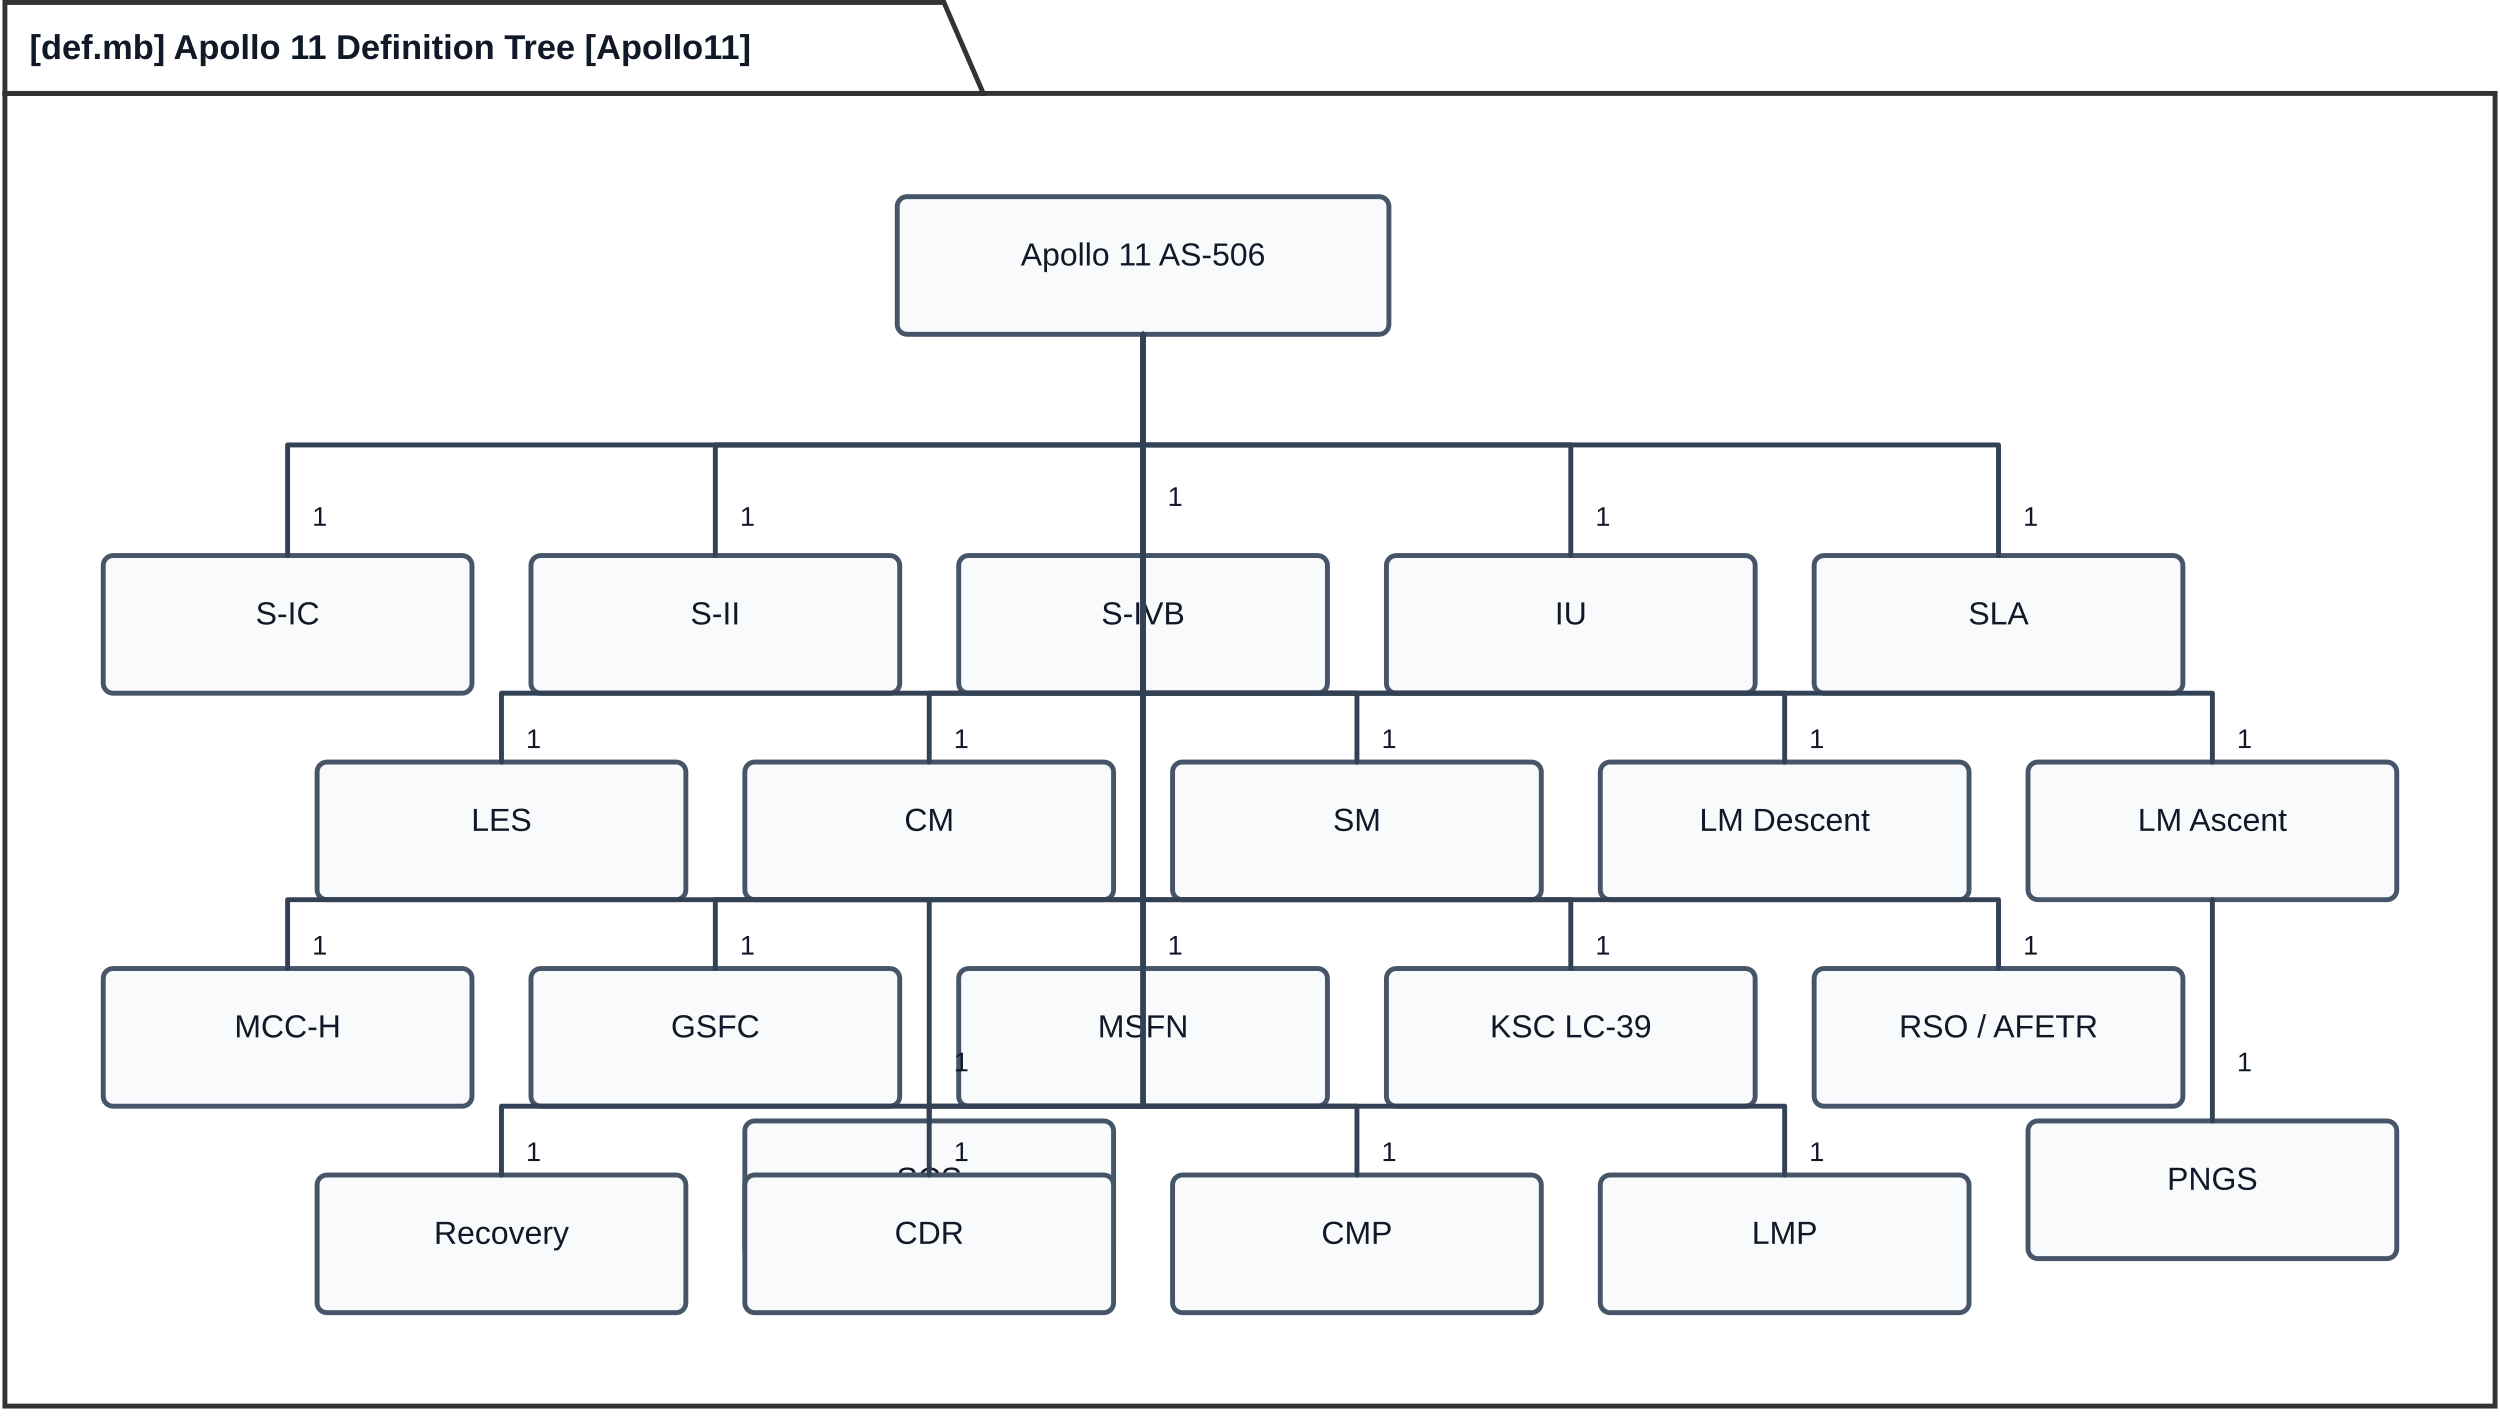
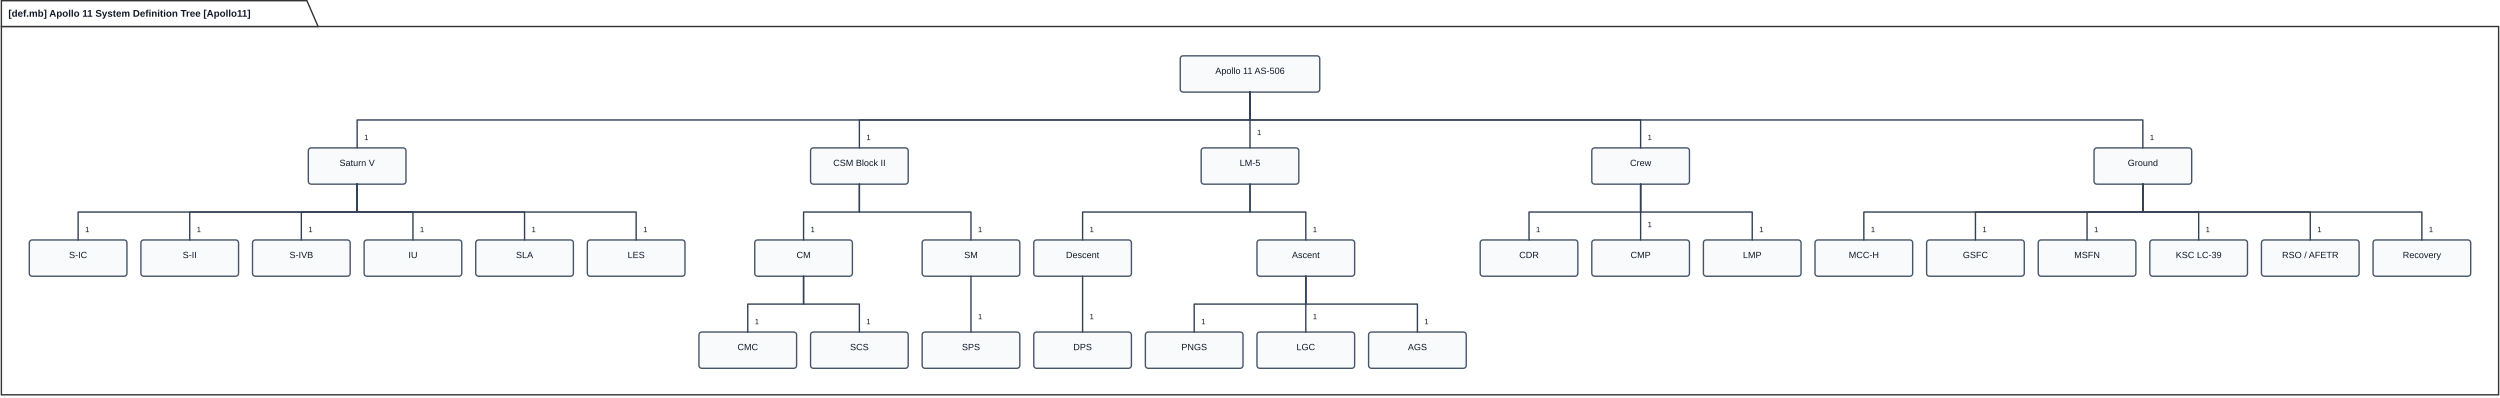
- <svg xmlns="http://www.w3.org/2000/svg" width="1017" height="576" viewBox="0 0 1017 576">
+ <svg xmlns="http://www.w3.org/2000/svg" width="3584" height="570" viewBox="0 0 3584 570">
  <defs>
    <style>text{font-family:Arial,Helvetica,sans-serif;fill:#111827}.label{font-size:13px}.small{font-size:11px}.header{font-size:14px;font-weight:600}</style>
    <marker id="arrow" markerWidth="8" markerHeight="6" refX="8" refY="3" orient="auto">
      <polygon points="0 0,8 3,0 6" fill="#1D4ED8" />
    </marker>
    <marker id="arrow-dark" markerWidth="8" markerHeight="6" refX="8" refY="3" orient="auto">
      <polygon points="0 0,8 3,0 6" fill="#334155" />
    </marker>
    <marker id="composition" markerWidth="12" markerHeight="12" refX="0" refY="6" orient="auto" markerUnits="strokeWidth">
      <polygon points="0 6,6 0,12 6,6 12" fill="#111827" stroke="#111827" />
    </marker>
  </defs>
-   <rect x="0" y="0" width="1017" height="576" fill="#FFFFFF" />
-   <rect x="2" y="38" width="1013" height="534" fill="none" stroke="#333333" stroke-width="2" />
-   <path d="M 2 1 H 384 L 400 38 H 2 Z" fill="#FFFFFF" stroke="#333333" stroke-width="2" />
-   <text class="header" x="12" y="24">[def.mb] Apollo 11 Definition Tree [Apollo11]</text>
-   <rect x="2" y="38" width="1013" height="536" fill="none" stroke="#333333" stroke-width="0" />
+   <rect x="0" y="0" width="3584" height="570" fill="#FFFFFF" />
+   <rect x="2" y="38" width="3580" height="528" fill="none" stroke="#333333" stroke-width="2" />
+   <path d="M 2 1 H 440 L 456 38 H 2 Z" fill="#FFFFFF" stroke="#333333" stroke-width="2" />
+   <text class="header" x="12" y="24">[def.mb] Apollo 11 System Definition Tree [Apollo11]</text>
+   <rect x="2" y="38" width="3580" height="530" fill="none" stroke="#333333" stroke-width="0" />
  <g transform="translate(2,40)">
-     <rect id="apollo" x="363" y="40" width="200" height="56" rx="4" fill="#F8FAFC" stroke="#475569" stroke-width="2" />
-     <text class="label" text-anchor="middle" x="463" y="68">Apollo 11 AS-506</text>
-     <rect id="sIc" x="40" y="186" width="150" height="56" rx="4" fill="#F8FAFC" stroke="#475569" stroke-width="2" />
-     <text class="label" text-anchor="middle" x="115" y="214">S-IC</text>
-     <rect id="sIi" x="214" y="186" width="150" height="56" rx="4" fill="#F8FAFC" stroke="#475569" stroke-width="2" />
-     <text class="label" text-anchor="middle" x="289" y="214">S-II</text>
-     <rect id="sIvb" x="388" y="186" width="150" height="56" rx="4" fill="#F8FAFC" stroke="#475569" stroke-width="2" />
-     <text class="label" text-anchor="middle" x="463" y="214">S-IVB</text>
-     <rect id="iu" x="562" y="186" width="150" height="56" rx="4" fill="#F8FAFC" stroke="#475569" stroke-width="2" />
-     <text class="label" text-anchor="middle" x="637" y="214">IU</text>
-     <rect id="sla" x="736" y="186" width="150" height="56" rx="4" fill="#F8FAFC" stroke="#475569" stroke-width="2" />
-     <text class="label" text-anchor="middle" x="811" y="214">SLA</text>
-     <rect id="les" x="127" y="270" width="150" height="56" rx="4" fill="#F8FAFC" stroke="#475569" stroke-width="2" />
-     <text class="label" text-anchor="middle" x="202" y="298">LES</text>
-     <rect id="cm" x="301" y="270" width="150" height="56" rx="4" fill="#F8FAFC" stroke="#475569" stroke-width="2" />
-     <text class="label" text-anchor="middle" x="376" y="298">CM</text>
-     <rect id="scs" x="301" y="416" width="150" height="56" rx="4" fill="#F8FAFC" stroke="#475569" stroke-width="2" />
-     <text class="label" text-anchor="middle" x="376" y="444">SCS</text>
-     <rect id="sm" x="475" y="270" width="150" height="56" rx="4" fill="#F8FAFC" stroke="#475569" stroke-width="2" />
-     <text class="label" text-anchor="middle" x="550" y="298">SM</text>
-     <rect id="lmDescent" x="649" y="270" width="150" height="56" rx="4" fill="#F8FAFC" stroke="#475569" stroke-width="2" />
-     <text class="label" text-anchor="middle" x="724" y="298">LM Descent</text>
-     <rect id="lmAscent" x="823" y="270" width="150" height="56" rx="4" fill="#F8FAFC" stroke="#475569" stroke-width="2" />
-     <text class="label" text-anchor="middle" x="898" y="298">LM Ascent</text>
-     <rect id="pngs" x="823" y="416" width="150" height="56" rx="4" fill="#F8FAFC" stroke="#475569" stroke-width="2" />
-     <text class="label" text-anchor="middle" x="898" y="444">PNGS</text>
-     <rect id="mcc" x="40" y="354" width="150" height="56" rx="4" fill="#F8FAFC" stroke="#475569" stroke-width="2" />
-     <text class="label" text-anchor="middle" x="115" y="382">MCC-H</text>
-     <rect id="gsfc" x="214" y="354" width="150" height="56" rx="4" fill="#F8FAFC" stroke="#475569" stroke-width="2" />
-     <text class="label" text-anchor="middle" x="289" y="382">GSFC</text>
-     <rect id="msfn" x="388" y="354" width="150" height="56" rx="4" fill="#F8FAFC" stroke="#475569" stroke-width="2" />
-     <text class="label" text-anchor="middle" x="463" y="382">MSFN</text>
-     <rect id="ksc" x="562" y="354" width="150" height="56" rx="4" fill="#F8FAFC" stroke="#475569" stroke-width="2" />
-     <text class="label" text-anchor="middle" x="637" y="382">KSC LC-39</text>
-     <rect id="rso" x="736" y="354" width="150" height="56" rx="4" fill="#F8FAFC" stroke="#475569" stroke-width="2" />
-     <text class="label" text-anchor="middle" x="811" y="382">RSO / AFETR</text>
-     <rect id="recovery" x="127" y="438" width="150" height="56" rx="4" fill="#F8FAFC" stroke="#475569" stroke-width="2" />
-     <text class="label" text-anchor="middle" x="202" y="466">Recovery</text>
-     <rect id="cdr" x="301" y="438" width="150" height="56" rx="4" fill="#F8FAFC" stroke="#475569" stroke-width="2" />
-     <text class="label" text-anchor="middle" x="376" y="466">CDR</text>
-     <rect id="cmp" x="475" y="438" width="150" height="56" rx="4" fill="#F8FAFC" stroke="#475569" stroke-width="2" />
-     <text class="label" text-anchor="middle" x="550" y="466">CMP</text>
-     <rect id="lmp" x="649" y="438" width="150" height="56" rx="4" fill="#F8FAFC" stroke="#475569" stroke-width="2" />
-     <text class="label" text-anchor="middle" x="724" y="466">LMP</text>
-     <path d="M 463,96 L 463,141 L 115,141 L 115,186" fill="none" stroke="#334155" stroke-width="2" stroke-linejoin="round" stroke-linecap="round" />
-     <path d="M 463,96 L 463,141 L 289,141 L 289,186" fill="none" stroke="#334155" stroke-width="2" stroke-linejoin="round" stroke-linecap="round" />
-     <path d="M 463,96 L 463,186" fill="none" stroke="#334155" stroke-width="2" stroke-linejoin="round" stroke-linecap="round" />
-     <path d="M 463,96 L 463,141 L 637,141 L 637,186" fill="none" stroke="#334155" stroke-width="2" stroke-linejoin="round" stroke-linecap="round" />
-     <path d="M 463,96 L 463,141 L 811,141 L 811,186" fill="none" stroke="#334155" stroke-width="2" stroke-linejoin="round" stroke-linecap="round" />
-     <path d="M 463,96 L 463,242 L 202,242 L 202,270" fill="none" stroke="#334155" stroke-width="2" stroke-linejoin="round" stroke-linecap="round" />
-     <path d="M 463,96 L 463,242 L 376,242 L 376,270" fill="none" stroke="#334155" stroke-width="2" stroke-linejoin="round" stroke-linecap="round" />
-     <path d="M 463,96 L 463,242 L 550,242 L 550,270" fill="none" stroke="#334155" stroke-width="2" stroke-linejoin="round" stroke-linecap="round" />
-     <path d="M 463,96 L 463,242 L 724,242 L 724,270" fill="none" stroke="#334155" stroke-width="2" stroke-linejoin="round" stroke-linecap="round" />
-     <path d="M 463,96 L 463,242 L 898,242 L 898,270" fill="none" stroke="#334155" stroke-width="2" stroke-linejoin="round" stroke-linecap="round" />
-     <path d="M 463,96 L 463,326 L 115,326 L 115,354" fill="none" stroke="#334155" stroke-width="2" stroke-linejoin="round" stroke-linecap="round" />
-     <path d="M 463,96 L 463,326 L 289,326 L 289,354" fill="none" stroke="#334155" stroke-width="2" stroke-linejoin="round" stroke-linecap="round" />
-     <path d="M 463,96 L 463,326 L 463,354" fill="none" stroke="#334155" stroke-width="2" stroke-linejoin="round" stroke-linecap="round" />
-     <path d="M 463,96 L 463,326 L 637,326 L 637,354" fill="none" stroke="#334155" stroke-width="2" stroke-linejoin="round" stroke-linecap="round" />
-     <path d="M 463,96 L 463,326 L 811,326 L 811,354" fill="none" stroke="#334155" stroke-width="2" stroke-linejoin="round" stroke-linecap="round" />
-     <path d="M 463,96 L 463,410 L 202,410 L 202,438" fill="none" stroke="#334155" stroke-width="2" stroke-linejoin="round" stroke-linecap="round" />
-     <path d="M 463,96 L 463,410 L 376,410 L 376,438" fill="none" stroke="#334155" stroke-width="2" stroke-linejoin="round" stroke-linecap="round" />
-     <path d="M 463,96 L 463,410 L 550,410 L 550,438" fill="none" stroke="#334155" stroke-width="2" stroke-linejoin="round" stroke-linecap="round" />
-     <path d="M 463,96 L 463,410 L 724,410 L 724,438" fill="none" stroke="#334155" stroke-width="2" stroke-linejoin="round" stroke-linecap="round" />
-     <path d="M 376,326 L 376,416" fill="none" stroke="#334155" stroke-width="2" stroke-linejoin="round" stroke-linecap="round" />
-     <path d="M 898,326 L 898,416" fill="none" stroke="#334155" stroke-width="2" stroke-linejoin="round" stroke-linecap="round" />
-     <text class="small" x="125" y="173.9">1</text>
-     <text class="small" x="299" y="173.9">1</text>
-     <text class="small" x="473" y="165.8">1</text>
-     <text class="small" x="647" y="173.9">1</text>
-     <text class="small" x="821" y="173.9">1</text>
-     <text class="small" x="212" y="264.32">1</text>
-     <text class="small" x="386" y="264.32">1</text>
-     <text class="small" x="560" y="264.32">1</text>
-     <text class="small" x="734" y="264.32">1</text>
-     <text class="small" x="908" y="264.32">1</text>
-     <text class="small" x="125" y="348.32">1</text>
-     <text class="small" x="299" y="348.32">1</text>
-     <text class="small" x="473" y="348.32">1</text>
-     <text class="small" x="647" y="348.32">1</text>
-     <text class="small" x="821" y="348.32">1</text>
-     <text class="small" x="212" y="432.32">1</text>
-     <text class="small" x="386" y="432.32">1</text>
-     <text class="small" x="560" y="432.32">1</text>
-     <text class="small" x="734" y="432.32">1</text>
-     <text class="small" x="386" y="395.8">1</text>
-     <text class="small" x="908" y="395.8">1</text>
+     <rect id="apollo" x="1690" y="40" width="200" height="52" rx="4" fill="#F8FAFC" stroke="#475569" stroke-width="2" />
+     <text class="label" text-anchor="middle" x="1790" y="66">Apollo 11 AS-506</text>
+     <rect id="saturnV" x="440" y="172" width="140" height="52" rx="4" fill="#F8FAFC" stroke="#475569" stroke-width="2" />
+     <text class="label" text-anchor="middle" x="510" y="198">Saturn V</text>
+     <rect id="sIc" x="40" y="304" width="140" height="52" rx="4" fill="#F8FAFC" stroke="#475569" stroke-width="2" />
+     <text class="label" text-anchor="middle" x="110" y="330">S-IC</text>
+     <rect id="sIi" x="200" y="304" width="140" height="52" rx="4" fill="#F8FAFC" stroke="#475569" stroke-width="2" />
+     <text class="label" text-anchor="middle" x="270" y="330">S-II</text>
+     <rect id="sIvb" x="360" y="304" width="140" height="52" rx="4" fill="#F8FAFC" stroke="#475569" stroke-width="2" />
+     <text class="label" text-anchor="middle" x="430" y="330">S-IVB</text>
+     <rect id="iu" x="520" y="304" width="140" height="52" rx="4" fill="#F8FAFC" stroke="#475569" stroke-width="2" />
+     <text class="label" text-anchor="middle" x="590" y="330">IU</text>
+     <rect id="sla" x="680" y="304" width="140" height="52" rx="4" fill="#F8FAFC" stroke="#475569" stroke-width="2" />
+     <text class="label" text-anchor="middle" x="750" y="330">SLA</text>
+     <rect id="les" x="840" y="304" width="140" height="52" rx="4" fill="#F8FAFC" stroke="#475569" stroke-width="2" />
+     <text class="label" text-anchor="middle" x="910" y="330">LES</text>
+     <rect id="csm" x="1160" y="172" width="140" height="52" rx="4" fill="#F8FAFC" stroke="#475569" stroke-width="2" />
+     <text class="label" text-anchor="middle" x="1230" y="198">CSM Block II</text>
+     <rect id="cm" x="1080" y="304" width="140" height="52" rx="4" fill="#F8FAFC" stroke="#475569" stroke-width="2" />
+     <text class="label" text-anchor="middle" x="1150" y="330">CM</text>
+     <rect id="cmc" x="1000" y="436" width="140" height="52" rx="4" fill="#F8FAFC" stroke="#475569" stroke-width="2" />
+     <text class="label" text-anchor="middle" x="1070" y="462">CMC</text>
+     <rect id="scs" x="1160" y="436" width="140" height="52" rx="4" fill="#F8FAFC" stroke="#475569" stroke-width="2" />
+     <text class="label" text-anchor="middle" x="1230" y="462">SCS</text>
+     <rect id="sm" x="1320" y="304" width="140" height="52" rx="4" fill="#F8FAFC" stroke="#475569" stroke-width="2" />
+     <text class="label" text-anchor="middle" x="1390" y="330">SM</text>
+     <rect id="sps" x="1320" y="436" width="140" height="52" rx="4" fill="#F8FAFC" stroke="#475569" stroke-width="2" />
+     <text class="label" text-anchor="middle" x="1390" y="462">SPS</text>
+     <rect id="lm" x="1720" y="172" width="140" height="52" rx="4" fill="#F8FAFC" stroke="#475569" stroke-width="2" />
+     <text class="label" text-anchor="middle" x="1790" y="198">LM-5</text>
+     <rect id="lmDescent" x="1480" y="304" width="140" height="52" rx="4" fill="#F8FAFC" stroke="#475569" stroke-width="2" />
+     <text class="label" text-anchor="middle" x="1550" y="330">Descent</text>
+     <rect id="dps" x="1480" y="436" width="140" height="52" rx="4" fill="#F8FAFC" stroke="#475569" stroke-width="2" />
+     <text class="label" text-anchor="middle" x="1550" y="462">DPS</text>
+     <rect id="lmAscent" x="1800" y="304" width="140" height="52" rx="4" fill="#F8FAFC" stroke="#475569" stroke-width="2" />
+     <text class="label" text-anchor="middle" x="1870" y="330">Ascent</text>
+     <rect id="pngs" x="1640" y="436" width="140" height="52" rx="4" fill="#F8FAFC" stroke="#475569" stroke-width="2" />
+     <text class="label" text-anchor="middle" x="1710" y="462">PNGS</text>
+     <rect id="lgc" x="1800" y="436" width="140" height="52" rx="4" fill="#F8FAFC" stroke="#475569" stroke-width="2" />
+     <text class="label" text-anchor="middle" x="1870" y="462">LGC</text>
+     <rect id="ags" x="1960" y="436" width="140" height="52" rx="4" fill="#F8FAFC" stroke="#475569" stroke-width="2" />
+     <text class="label" text-anchor="middle" x="2030" y="462">AGS</text>
+     <rect id="crew" x="2280" y="172" width="140" height="52" rx="4" fill="#F8FAFC" stroke="#475569" stroke-width="2" />
+     <text class="label" text-anchor="middle" x="2350" y="198">Crew</text>
+     <rect id="cdr" x="2120" y="304" width="140" height="52" rx="4" fill="#F8FAFC" stroke="#475569" stroke-width="2" />
+     <text class="label" text-anchor="middle" x="2190" y="330">CDR</text>
+     <rect id="cmp" x="2280" y="304" width="140" height="52" rx="4" fill="#F8FAFC" stroke="#475569" stroke-width="2" />
+     <text class="label" text-anchor="middle" x="2350" y="330">CMP</text>
+     <rect id="lmp" x="2440" y="304" width="140" height="52" rx="4" fill="#F8FAFC" stroke="#475569" stroke-width="2" />
+     <text class="label" text-anchor="middle" x="2510" y="330">LMP</text>
+     <rect id="ground" x="3000" y="172" width="140" height="52" rx="4" fill="#F8FAFC" stroke="#475569" stroke-width="2" />
+     <text class="label" text-anchor="middle" x="3070" y="198">Ground</text>
+     <rect id="mcc" x="2600" y="304" width="140" height="52" rx="4" fill="#F8FAFC" stroke="#475569" stroke-width="2" />
+     <text class="label" text-anchor="middle" x="2670" y="330">MCC-H</text>
+     <rect id="gsfc" x="2760" y="304" width="140" height="52" rx="4" fill="#F8FAFC" stroke="#475569" stroke-width="2" />
+     <text class="label" text-anchor="middle" x="2830" y="330">GSFC</text>
+     <rect id="msfn" x="2920" y="304" width="140" height="52" rx="4" fill="#F8FAFC" stroke="#475569" stroke-width="2" />
+     <text class="label" text-anchor="middle" x="2990" y="330">MSFN</text>
+     <rect id="ksc" x="3080" y="304" width="140" height="52" rx="4" fill="#F8FAFC" stroke="#475569" stroke-width="2" />
+     <text class="label" text-anchor="middle" x="3150" y="330">KSC LC-39</text>
+     <rect id="rso" x="3240" y="304" width="140" height="52" rx="4" fill="#F8FAFC" stroke="#475569" stroke-width="2" />
+     <text class="label" text-anchor="middle" x="3310" y="330">RSO / AFETR</text>
+     <rect id="recovery" x="3400" y="304" width="140" height="52" rx="4" fill="#F8FAFC" stroke="#475569" stroke-width="2" />
+     <text class="label" text-anchor="middle" x="3470" y="330">Recovery</text>
+     <path d="M 1790,92 L 1790,132 L 510,132 L 510,172" fill="none" stroke="#334155" stroke-width="2" stroke-linejoin="round" stroke-linecap="round" />
+     <path d="M 1790,92 L 1790,132 L 1230,132 L 1230,172" fill="none" stroke="#334155" stroke-width="2" stroke-linejoin="round" stroke-linecap="round" />
+     <path d="M 1790,92 L 1790,172" fill="none" stroke="#334155" stroke-width="2" stroke-linejoin="round" stroke-linecap="round" />
+     <path d="M 1790,92 L 1790,132 L 2350,132 L 2350,172" fill="none" stroke="#334155" stroke-width="2" stroke-linejoin="round" stroke-linecap="round" />
+     <path d="M 1790,92 L 1790,132 L 3070,132 L 3070,172" fill="none" stroke="#334155" stroke-width="2" stroke-linejoin="round" stroke-linecap="round" />
+     <path d="M 510,224 L 510,264 L 110,264 L 110,304" fill="none" stroke="#334155" stroke-width="2" stroke-linejoin="round" stroke-linecap="round" />
+     <path d="M 510,224 L 510,264 L 270,264 L 270,304" fill="none" stroke="#334155" stroke-width="2" stroke-linejoin="round" stroke-linecap="round" />
+     <path d="M 510,224 L 510,264 L 430,264 L 430,304" fill="none" stroke="#334155" stroke-width="2" stroke-linejoin="round" stroke-linecap="round" />
+     <path d="M 510,224 L 510,264 L 590,264 L 590,304" fill="none" stroke="#334155" stroke-width="2" stroke-linejoin="round" stroke-linecap="round" />
+     <path d="M 510,224 L 510,264 L 750,264 L 750,304" fill="none" stroke="#334155" stroke-width="2" stroke-linejoin="round" stroke-linecap="round" />
+     <path d="M 510,224 L 510,264 L 910,264 L 910,304" fill="none" stroke="#334155" stroke-width="2" stroke-linejoin="round" stroke-linecap="round" />
+     <path d="M 1230,224 L 1230,264 L 1150,264 L 1150,304" fill="none" stroke="#334155" stroke-width="2" stroke-linejoin="round" stroke-linecap="round" />
+     <path d="M 1230,224 L 1230,264 L 1390,264 L 1390,304" fill="none" stroke="#334155" stroke-width="2" stroke-linejoin="round" stroke-linecap="round" />
+     <path d="M 1150,356 L 1150,396 L 1070,396 L 1070,436" fill="none" stroke="#334155" stroke-width="2" stroke-linejoin="round" stroke-linecap="round" />
+     <path d="M 1150,356 L 1150,396 L 1230,396 L 1230,436" fill="none" stroke="#334155" stroke-width="2" stroke-linejoin="round" stroke-linecap="round" />
+     <path d="M 1390,356 L 1390,436" fill="none" stroke="#334155" stroke-width="2" stroke-linejoin="round" stroke-linecap="round" />
+     <path d="M 1790,224 L 1790,264 L 1550,264 L 1550,304" fill="none" stroke="#334155" stroke-width="2" stroke-linejoin="round" stroke-linecap="round" />
+     <path d="M 1790,224 L 1790,264 L 1870,264 L 1870,304" fill="none" stroke="#334155" stroke-width="2" stroke-linejoin="round" stroke-linecap="round" />
+     <path d="M 1550,356 L 1550,436" fill="none" stroke="#334155" stroke-width="2" stroke-linejoin="round" stroke-linecap="round" />
+     <path d="M 1870,356 L 1870,396 L 1710,396 L 1710,436" fill="none" stroke="#334155" stroke-width="2" stroke-linejoin="round" stroke-linecap="round" />
+     <path d="M 1870,356 L 1870,436" fill="none" stroke="#334155" stroke-width="2" stroke-linejoin="round" stroke-linecap="round" />
+     <path d="M 1870,356 L 1870,396 L 2030,396 L 2030,436" fill="none" stroke="#334155" stroke-width="2" stroke-linejoin="round" stroke-linecap="round" />
+     <path d="M 2350,224 L 2350,264 L 2190,264 L 2190,304" fill="none" stroke="#334155" stroke-width="2" stroke-linejoin="round" stroke-linecap="round" />
+     <path d="M 2350,224 L 2350,304" fill="none" stroke="#334155" stroke-width="2" stroke-linejoin="round" stroke-linecap="round" />
+     <path d="M 2350,224 L 2350,264 L 2510,264 L 2510,304" fill="none" stroke="#334155" stroke-width="2" stroke-linejoin="round" stroke-linecap="round" />
+     <path d="M 3070,224 L 3070,264 L 2670,264 L 2670,304" fill="none" stroke="#334155" stroke-width="2" stroke-linejoin="round" stroke-linecap="round" />
+     <path d="M 3070,224 L 3070,264 L 2830,264 L 2830,304" fill="none" stroke="#334155" stroke-width="2" stroke-linejoin="round" stroke-linecap="round" />
+     <path d="M 3070,224 L 3070,264 L 2990,264 L 2990,304" fill="none" stroke="#334155" stroke-width="2" stroke-linejoin="round" stroke-linecap="round" />
+     <path d="M 3070,224 L 3070,264 L 3150,264 L 3150,304" fill="none" stroke="#334155" stroke-width="2" stroke-linejoin="round" stroke-linecap="round" />
+     <path d="M 3070,224 L 3070,264 L 3310,264 L 3310,304" fill="none" stroke="#334155" stroke-width="2" stroke-linejoin="round" stroke-linecap="round" />
+     <path d="M 3070,224 L 3070,264 L 3470,264 L 3470,304" fill="none" stroke="#334155" stroke-width="2" stroke-linejoin="round" stroke-linecap="round" />
+     <text class="small" x="520" y="160.8">1</text>
+     <text class="small" x="1240" y="160.8">1</text>
+     <text class="small" x="1800" y="153.6">1</text>
+     <text class="small" x="2360" y="160.8">1</text>
+     <text class="small" x="3080" y="160.8">1</text>
+     <text class="small" x="120" y="292.8">1</text>
+     <text class="small" x="280" y="292.8">1</text>
+     <text class="small" x="440" y="292.8">1</text>
+     <text class="small" x="600" y="292.8">1</text>
+     <text class="small" x="760" y="292.8">1</text>
+     <text class="small" x="920" y="292.8">1</text>
+     <text class="small" x="1160" y="292.8">1</text>
+     <text class="small" x="1400" y="292.8">1</text>
+     <text class="small" x="1080" y="424.8">1</text>
+     <text class="small" x="1240" y="424.8">1</text>
+     <text class="small" x="1400" y="417.6">1</text>
+     <text class="small" x="1560" y="292.8">1</text>
+     <text class="small" x="1880" y="292.8">1</text>
+     <text class="small" x="1560" y="417.6">1</text>
+     <text class="small" x="1720" y="424.8">1</text>
+     <text class="small" x="1880" y="417.6">1</text>
+     <text class="small" x="2040" y="424.8">1</text>
+     <text class="small" x="2200" y="292.8">1</text>
+     <text class="small" x="2360" y="285.6">1</text>
+     <text class="small" x="2520" y="292.8">1</text>
+     <text class="small" x="2680" y="292.8">1</text>
+     <text class="small" x="2840" y="292.8">1</text>
+     <text class="small" x="3000" y="292.8">1</text>
+     <text class="small" x="3160" y="292.8">1</text>
+     <text class="small" x="3320" y="292.8">1</text>
+     <text class="small" x="3480" y="292.8">1</text>
  </g>
</svg>
